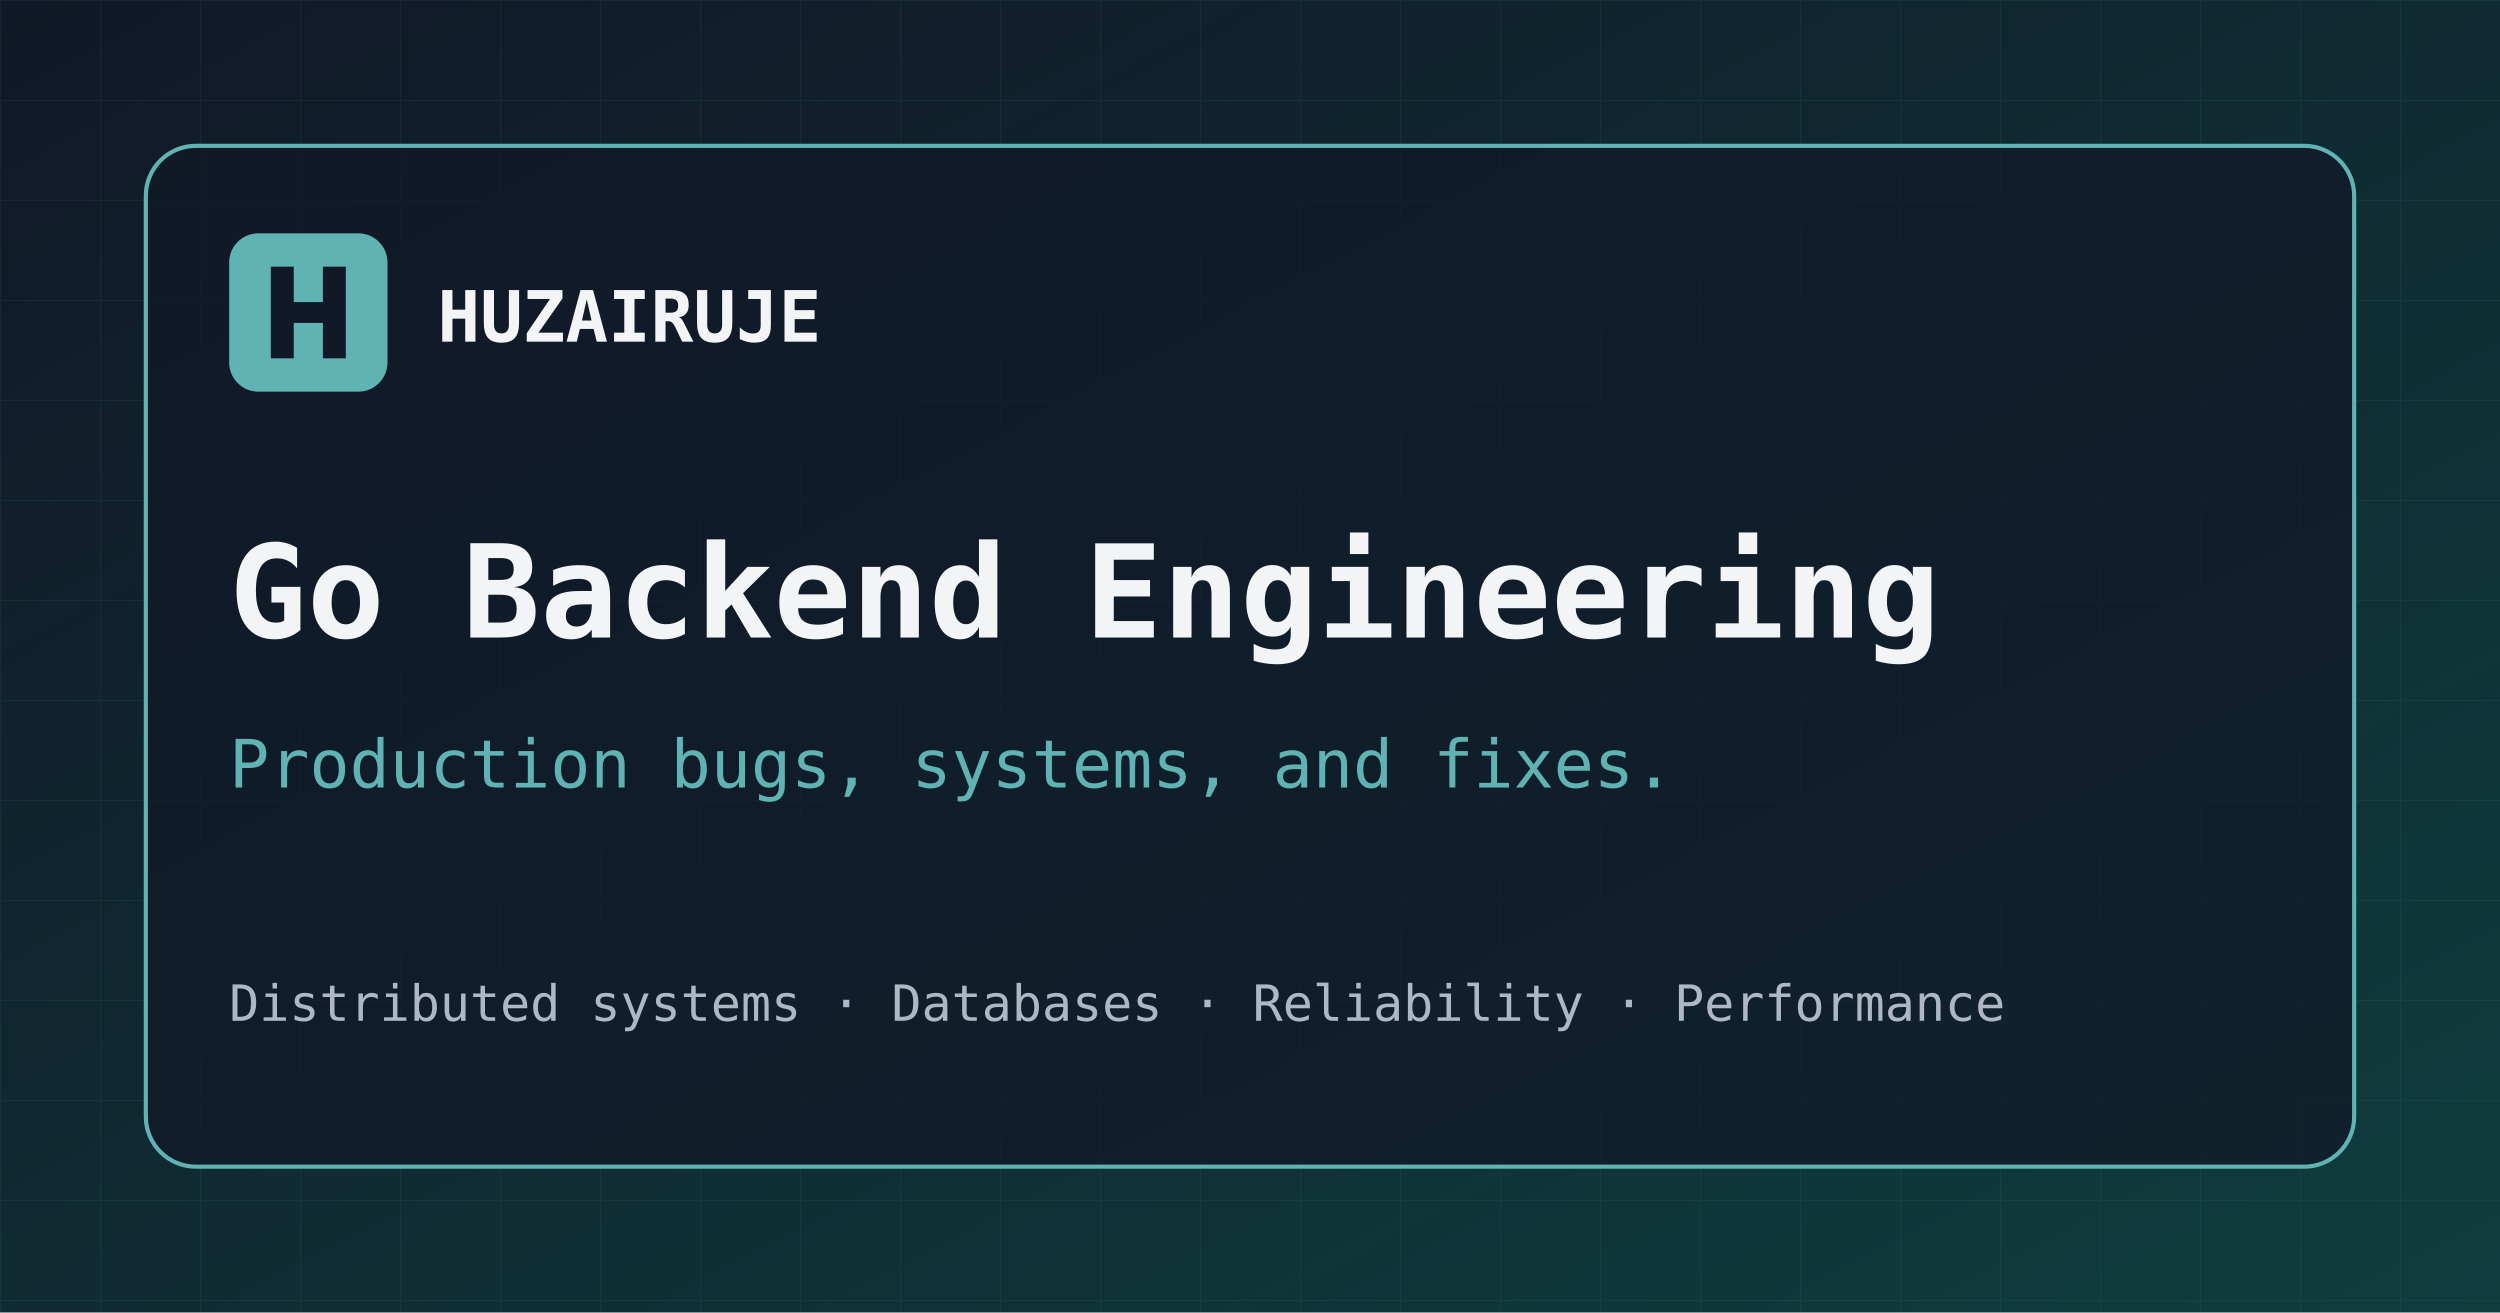
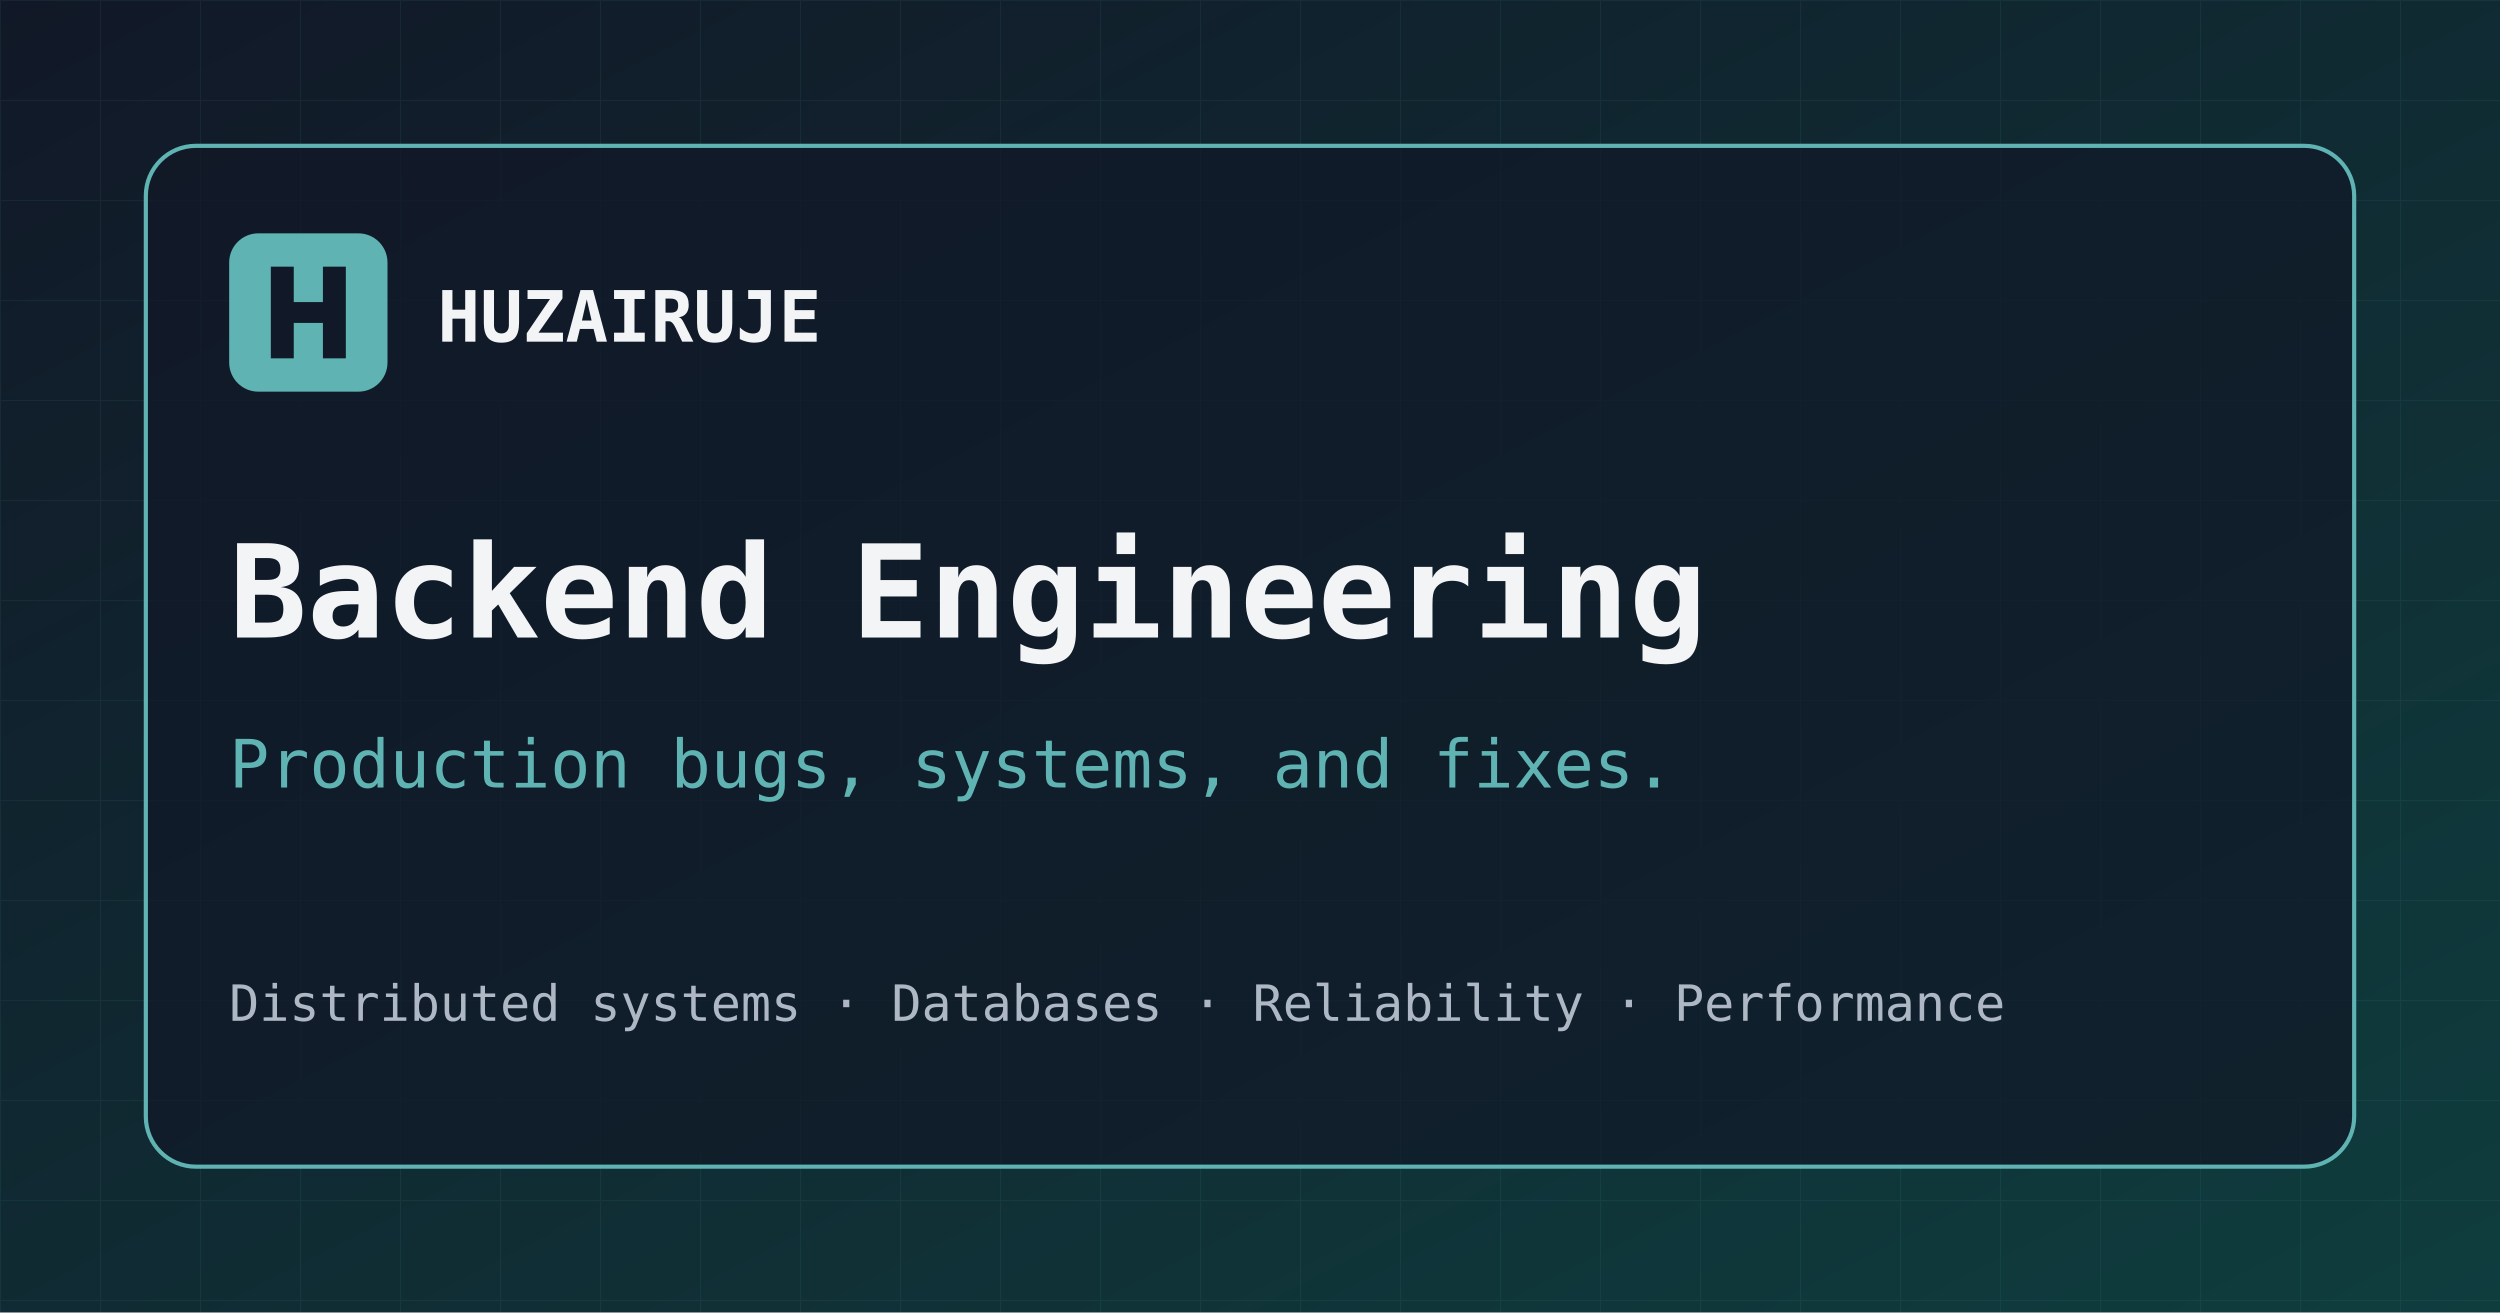
<svg xmlns="http://www.w3.org/2000/svg" viewBox="0 0 1200 630" role="img" aria-labelledby="title desc" font-family="ui-monospace, SFMono-Regular, Menlo, Consolas, monospace">
  <defs>
    <linearGradient id="background" x1="0" y1="0" x2="1" y2="1">
      <stop offset="0" stop-color="#111827" />
      <stop offset="1" stop-color="#0f3d3e" />
    </linearGradient>
    <pattern id="grid" width="48" height="48" patternUnits="userSpaceOnUse">
      <path d="M48 0H0V48" fill="none" stroke="#5fb3b3" stroke-opacity=".08" />
    </pattern>
  </defs>
  <rect width="1200" height="630" fill="url(#background)" />
  <rect width="1200" height="630" fill="url(#grid)" />
  <rect x="70" y="70" width="1060" height="490" rx="24" fill="#111827" fill-opacity=".72" stroke="#5fb3b3" stroke-width="2" />
  <rect x="110" y="112" width="76" height="76" rx="14" fill="#5fb3b3" />
  <path d="M130 128v44h11v-17h14v17h11v-44h-11v17h-14v-17z" fill="#111827" />
  <text x="210" y="164" fill="#f3f4f6" font-size="34" font-weight="700">HUZAIRUJE</text>
-   <text x="110" y="306" fill="#f3f4f6" font-size="62" font-weight="700">Go Backend Engineering</text>
+   <text x="110" y="306" fill="#f3f4f6" font-size="62" font-weight="700">Backend Engineering</text>
  <text x="110" y="378" fill="#5fb3b3" font-size="32">Production bugs, systems, and fixes.</text>
  <text x="110" y="490" fill="#aeb8c4" font-size="24">Distributed systems · Databases · Reliability · Performance</text>
</svg>
